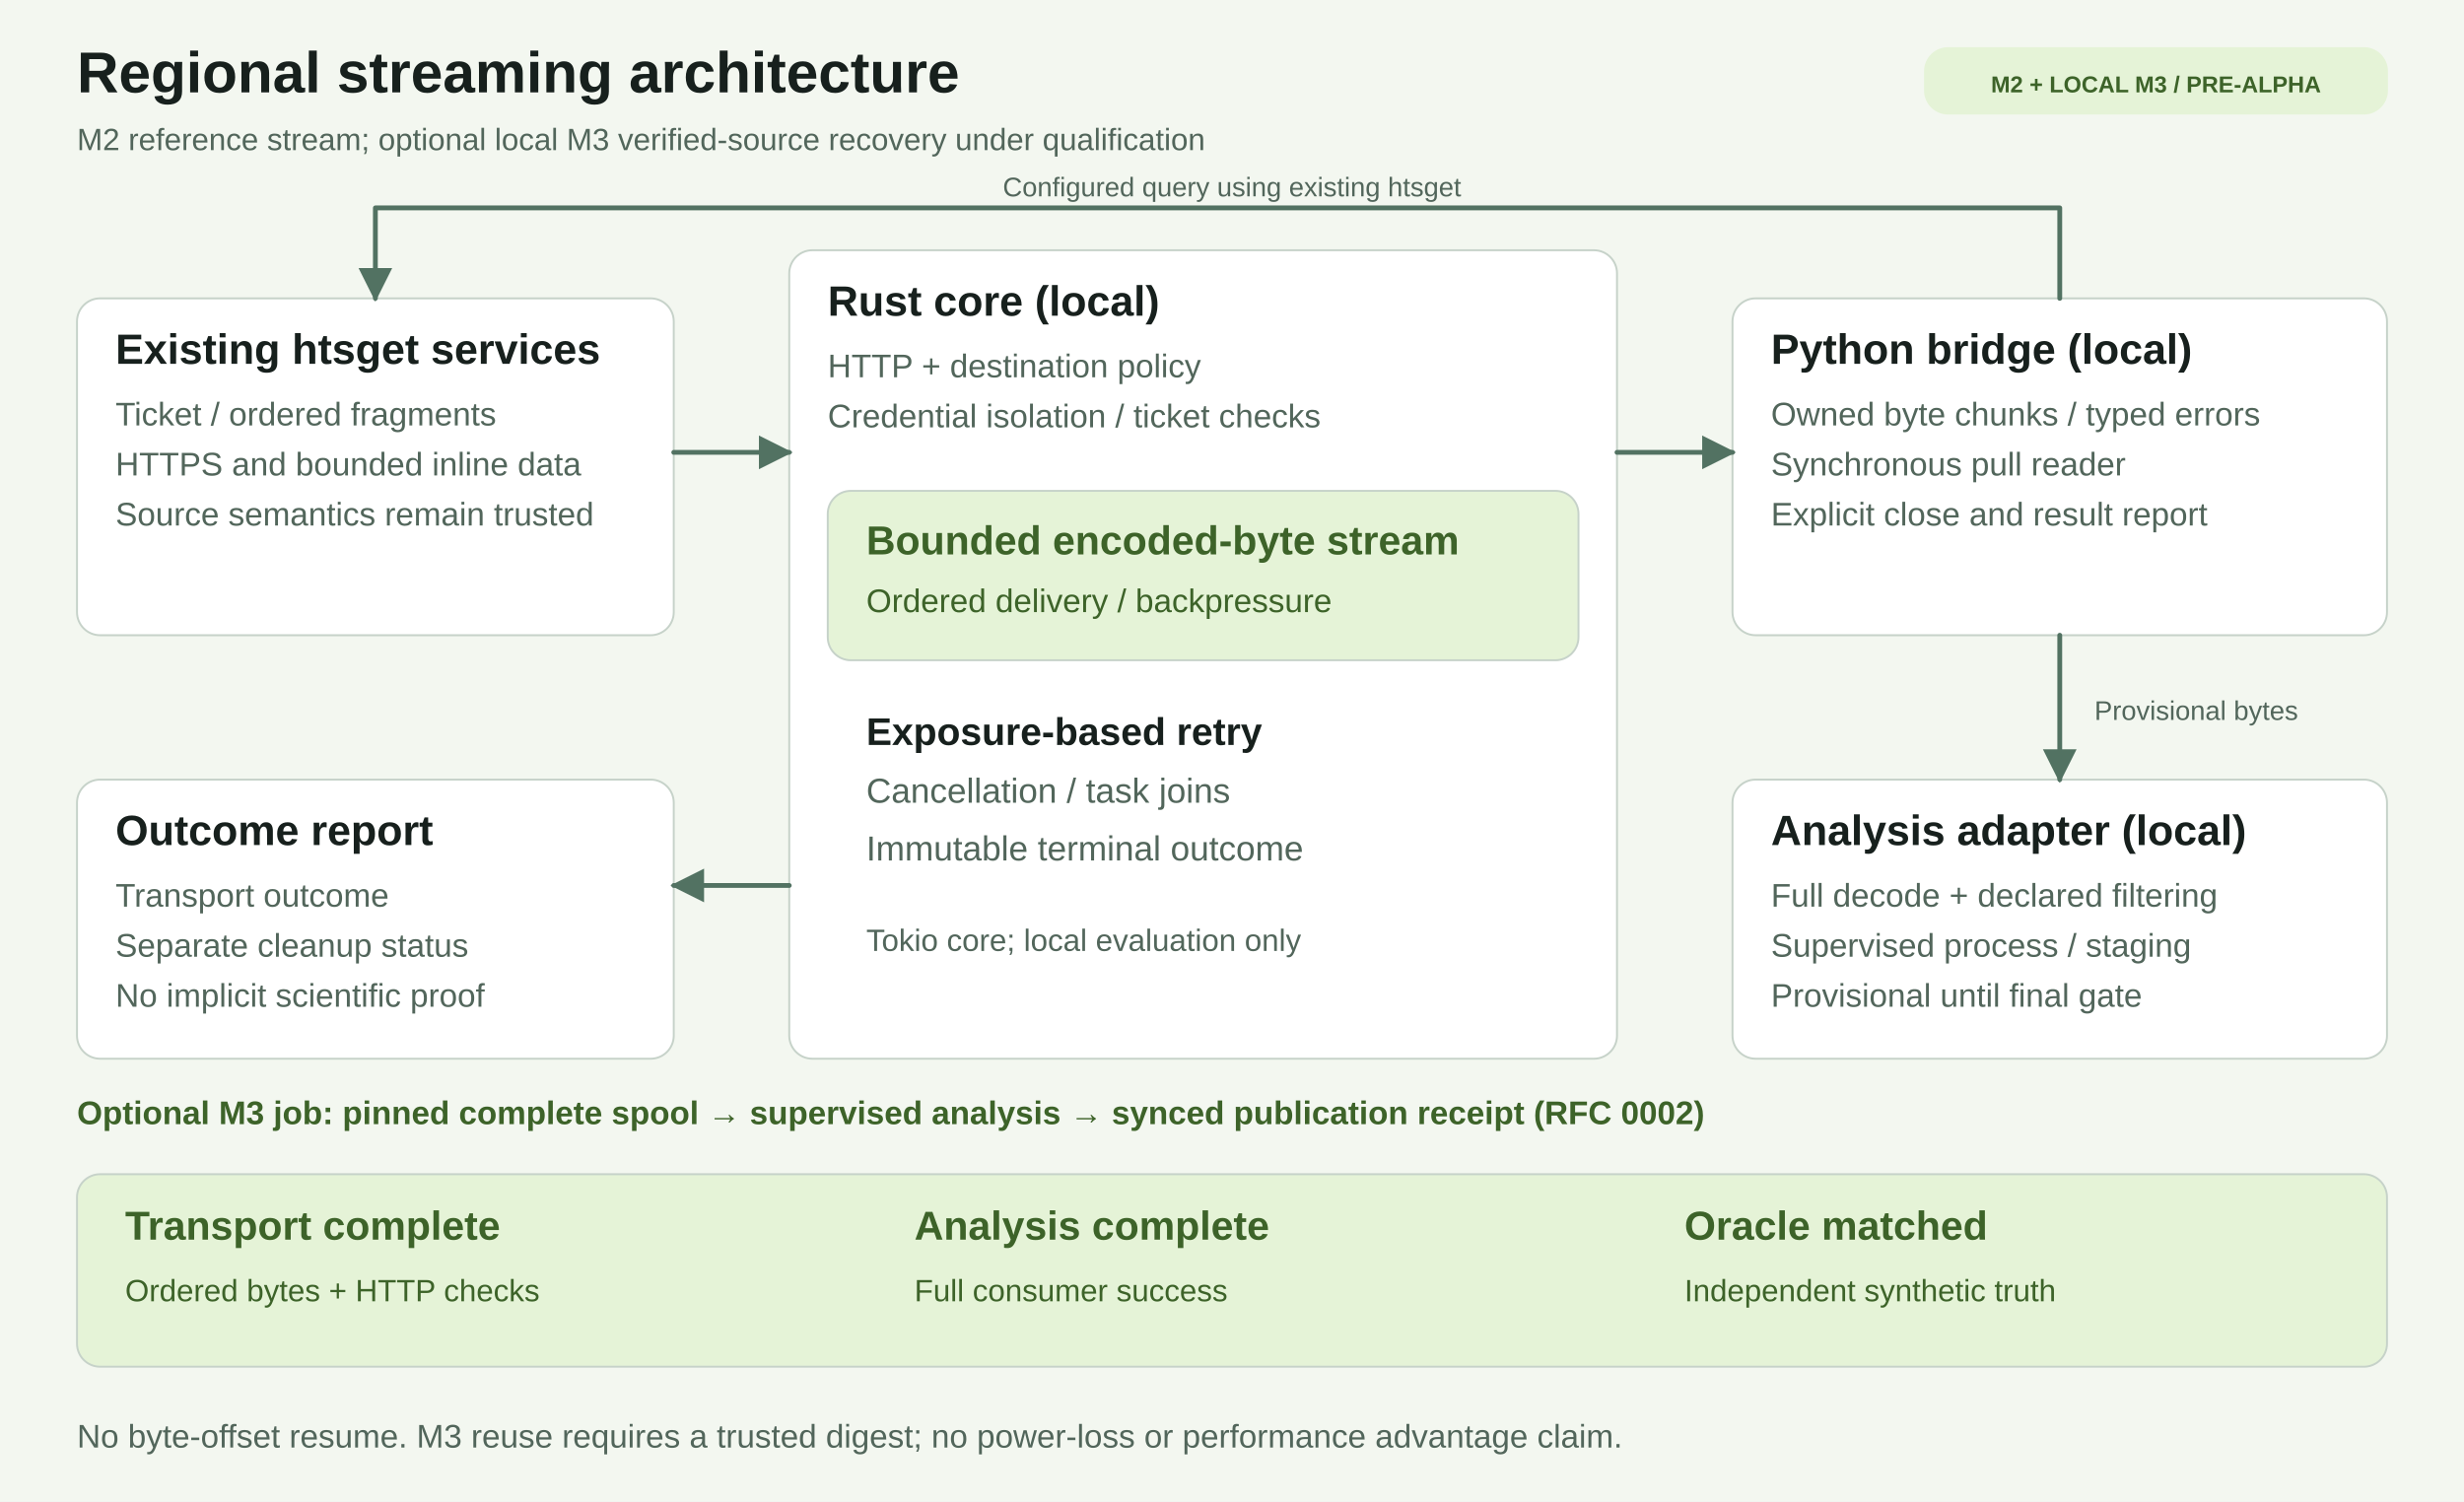
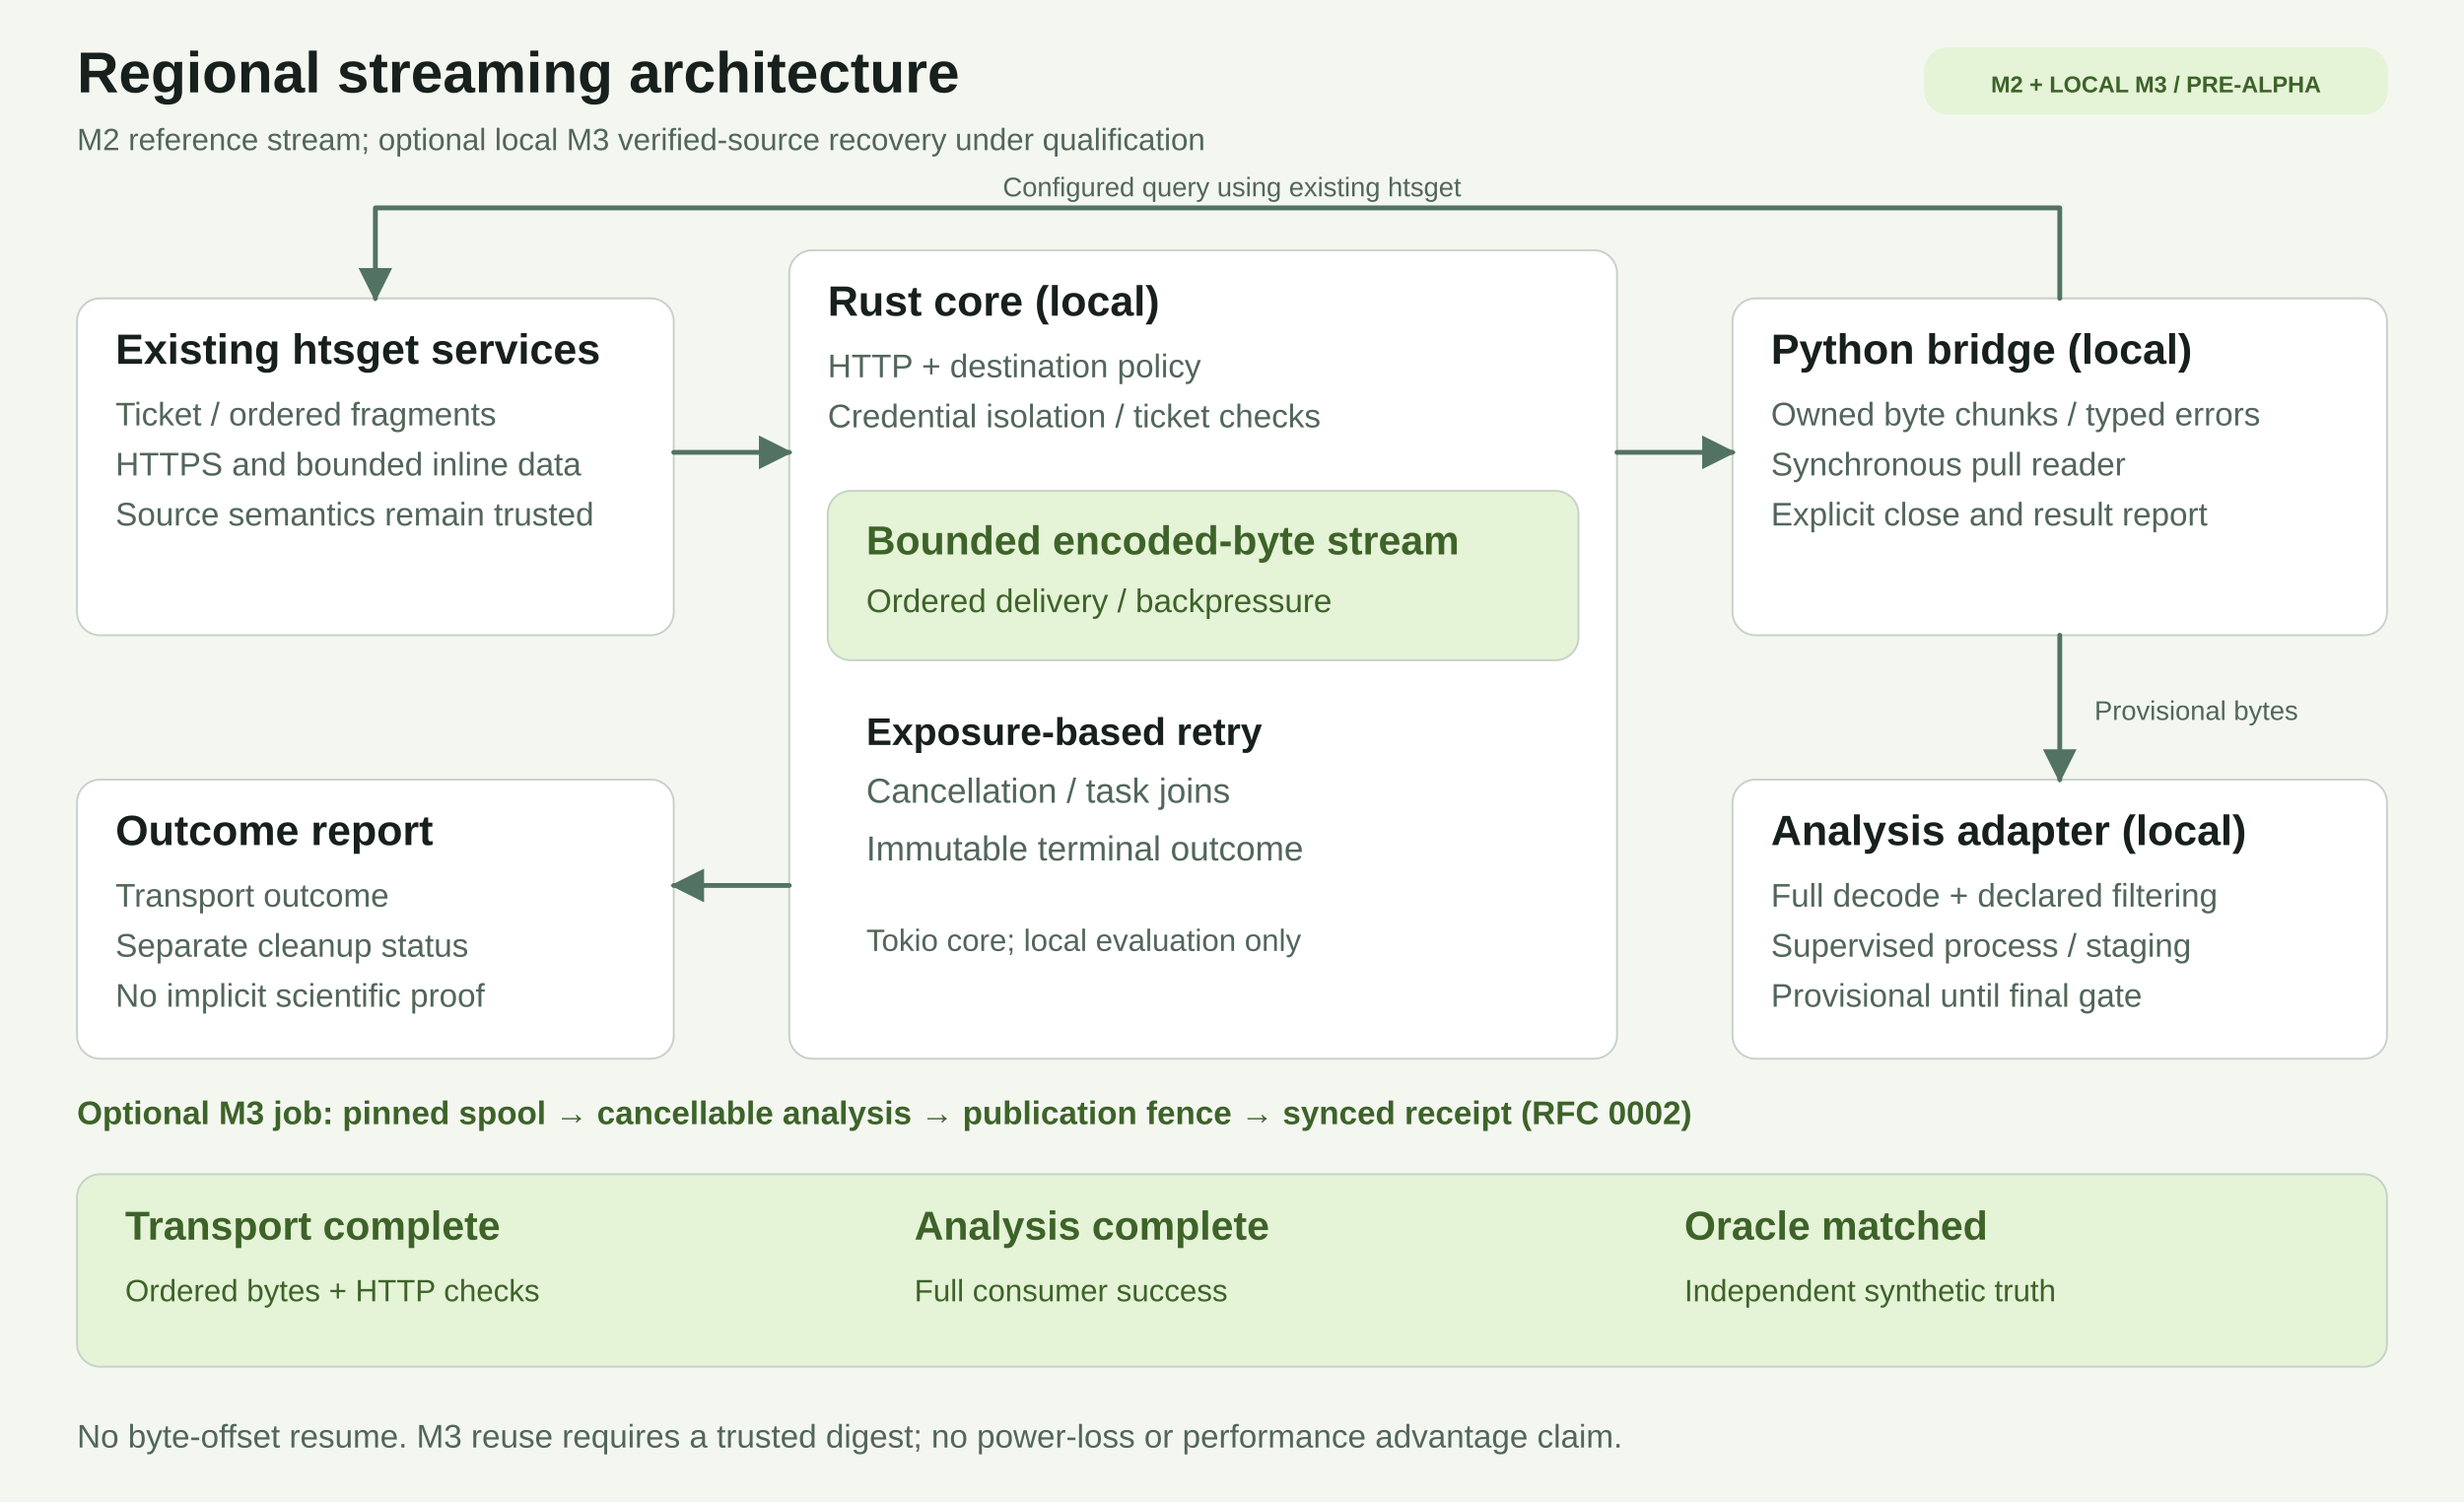
<svg xmlns="http://www.w3.org/2000/svg" width="1280" height="780" viewBox="0 0 1280 780" role="img" aria-labelledby="title desc">
  <style>text { font-family: Arial, Helvetica, sans-serif; } path { stroke-linecap: round; stroke-linejoin: round; }</style>
  <rect width="1280" height="780" fill="#f3f7f0" />
  <defs>
    <marker id="arrow" viewBox="0 0 10 10" refX="9" refY="5" markerWidth="7" markerHeight="7" orient="auto">
      <path d="M0 0 L10 5 L0 10 Z" fill="#527262" />
    </marker>
  </defs>
  <text x="40" y="48" font-size="30" fill="#17201d" font-weight="700" text-anchor="start">Regional streaming architecture</text>
  <text x="40" y="78" font-size="16" fill="#52665b" font-weight="400" text-anchor="start">M2 reference stream; optional local M3 verified-source recovery under qualification</text>
  <rect x="1000" y="25" width="240" height="34" rx="12" fill="#e5f3d7" stroke="#e5f3d7" />
  <text x="1120" y="48" font-size="12" fill="#3d6329" font-weight="700" text-anchor="middle">M2 + LOCAL M3 / PRE-ALPHA</text>
  <rect x="40" y="155" width="310" height="175" rx="12" fill="#ffffff" stroke="#c6d2c9" />
  <text x="60" y="189" font-size="22" fill="#17201d" font-weight="700" text-anchor="start">Existing htsget services</text>
  <text x="60" y="221" font-size="17" fill="#52665b" font-weight="400" text-anchor="start">Ticket / ordered fragments</text>
  <text x="60" y="247" font-size="17" fill="#52665b" font-weight="400" text-anchor="start">HTTPS and bounded inline data</text>
  <text x="60" y="273" font-size="17" fill="#52665b" font-weight="400" text-anchor="start">Source semantics remain trusted</text>
  <rect x="410" y="130" width="430" height="420" rx="12" fill="#ffffff" stroke="#c6d2c9" />
  <text x="430" y="164" font-size="22" fill="#17201d" font-weight="700" text-anchor="start">Rust core (local)</text>
  <text x="430" y="196" font-size="17" fill="#52665b" font-weight="400" text-anchor="start">HTTP + destination policy</text>
  <text x="430" y="222" font-size="17" fill="#52665b" font-weight="400" text-anchor="start">Credential isolation / ticket checks</text>
  <rect x="430" y="255" width="390" height="88" rx="12" fill="#e5f3d7" stroke="#c6d2c9" />
  <text x="450" y="288" font-size="21" fill="#3d6329" font-weight="700" text-anchor="start">Bounded encoded-byte stream</text>
  <text x="450" y="318" font-size="17" fill="#3d6329" font-weight="400" text-anchor="start">Ordered delivery / backpressure</text>
  <text x="450" y="387" font-size="20" fill="#17201d" font-weight="700" text-anchor="start">Exposure-based retry</text>
  <text x="450" y="417" font-size="18" fill="#52665b" font-weight="400" text-anchor="start">Cancellation / task joins</text>
  <text x="450" y="447" font-size="18" fill="#52665b" font-weight="400" text-anchor="start">Immutable terminal outcome</text>
  <text x="450" y="494" font-size="16" fill="#52665b" font-weight="400" text-anchor="start">Tokio core; local evaluation only</text>
  <rect x="900" y="155" width="340" height="175" rx="12" fill="#ffffff" stroke="#c6d2c9" />
  <text x="920" y="189" font-size="22" fill="#17201d" font-weight="700" text-anchor="start">Python bridge (local)</text>
  <text x="920" y="221" font-size="17" fill="#52665b" font-weight="400" text-anchor="start">Owned byte chunks / typed errors</text>
  <text x="920" y="247" font-size="17" fill="#52665b" font-weight="400" text-anchor="start">Synchronous pull reader</text>
  <text x="920" y="273" font-size="17" fill="#52665b" font-weight="400" text-anchor="start">Explicit close and result report</text>
  <rect x="900" y="405" width="340" height="145" rx="12" fill="#ffffff" stroke="#c6d2c9" />
  <text x="920" y="439" font-size="22" fill="#17201d" font-weight="700" text-anchor="start">Analysis adapter (local)</text>
  <text x="920" y="471" font-size="17" fill="#52665b" font-weight="400" text-anchor="start">Full decode + declared filtering</text>
  <text x="920" y="497" font-size="17" fill="#52665b" font-weight="400" text-anchor="start">Supervised process / staging</text>
  <text x="920" y="523" font-size="17" fill="#52665b" font-weight="400" text-anchor="start">Provisional until final gate</text>
  <rect x="40" y="405" width="310" height="145" rx="12" fill="#ffffff" stroke="#c6d2c9" />
  <text x="60" y="439" font-size="22" fill="#17201d" font-weight="700" text-anchor="start">Outcome report</text>
  <text x="60" y="471" font-size="17" fill="#52665b" font-weight="400" text-anchor="start">Transport outcome</text>
  <text x="60" y="497" font-size="17" fill="#52665b" font-weight="400" text-anchor="start">Separate cleanup status</text>
  <text x="60" y="523" font-size="17" fill="#52665b" font-weight="400" text-anchor="start">No implicit scientific proof</text>
  <path d="M350 235 L410 235" fill="none" stroke="#527262" stroke-width="2.5" marker-end="url(#arrow)" />
  <path d="M840 235 L900 235" fill="none" stroke="#527262" stroke-width="2.5" marker-end="url(#arrow)" />
  <path d="M1070 330 L1070 405" fill="none" stroke="#527262" stroke-width="2.5" marker-end="url(#arrow)" />
  <text x="1088" y="374" font-size="14" fill="#52665b" font-weight="400" text-anchor="start">Provisional bytes</text>
  <path d="M410 460 L350 460" fill="none" stroke="#527262" stroke-width="2.5" marker-end="url(#arrow)" />
  <path d="M1070 155 V108 H195 V155" fill="none" stroke="#527262" stroke-width="2.5" marker-end="url(#arrow)" />
  <text x="640" y="102" font-size="14" fill="#52665b" font-weight="400" text-anchor="middle">Configured query using existing htsget</text>
-   <text x="40" y="584" font-size="17" fill="#3d6329" font-weight="700">Optional M3 job: pinned complete spool → supervised analysis → synced publication receipt (RFC 0002)</text>
+   <text x="40" y="584" font-size="17" fill="#3d6329" font-weight="700">Optional M3 job: pinned spool → cancellable analysis → publication fence → synced receipt (RFC 0002)</text>
  <rect x="40" y="610" width="1200" height="100" rx="12" fill="#e5f3d7" stroke="#c6d2c9" />
  <text x="65" y="644" font-size="21" fill="#3d6329" font-weight="700" text-anchor="start">Transport complete</text>
  <text x="65" y="676" font-size="16" fill="#3d6329" font-weight="400" text-anchor="start">Ordered bytes + HTTP checks</text>
  <text x="475" y="644" font-size="21" fill="#3d6329" font-weight="700" text-anchor="start">Analysis complete</text>
  <text x="475" y="676" font-size="16" fill="#3d6329" font-weight="400" text-anchor="start">Full consumer success</text>
  <text x="875" y="644" font-size="21" fill="#3d6329" font-weight="700" text-anchor="start">Oracle matched</text>
  <text x="875" y="676" font-size="16" fill="#3d6329" font-weight="400" text-anchor="start">Independent synthetic truth</text>
  <text x="40" y="752" font-size="17" fill="#52665b" font-weight="400" text-anchor="start">No byte-offset resume. M3 reuse requires a trusted digest; no power-loss or performance advantage claim.</text>
</svg>
